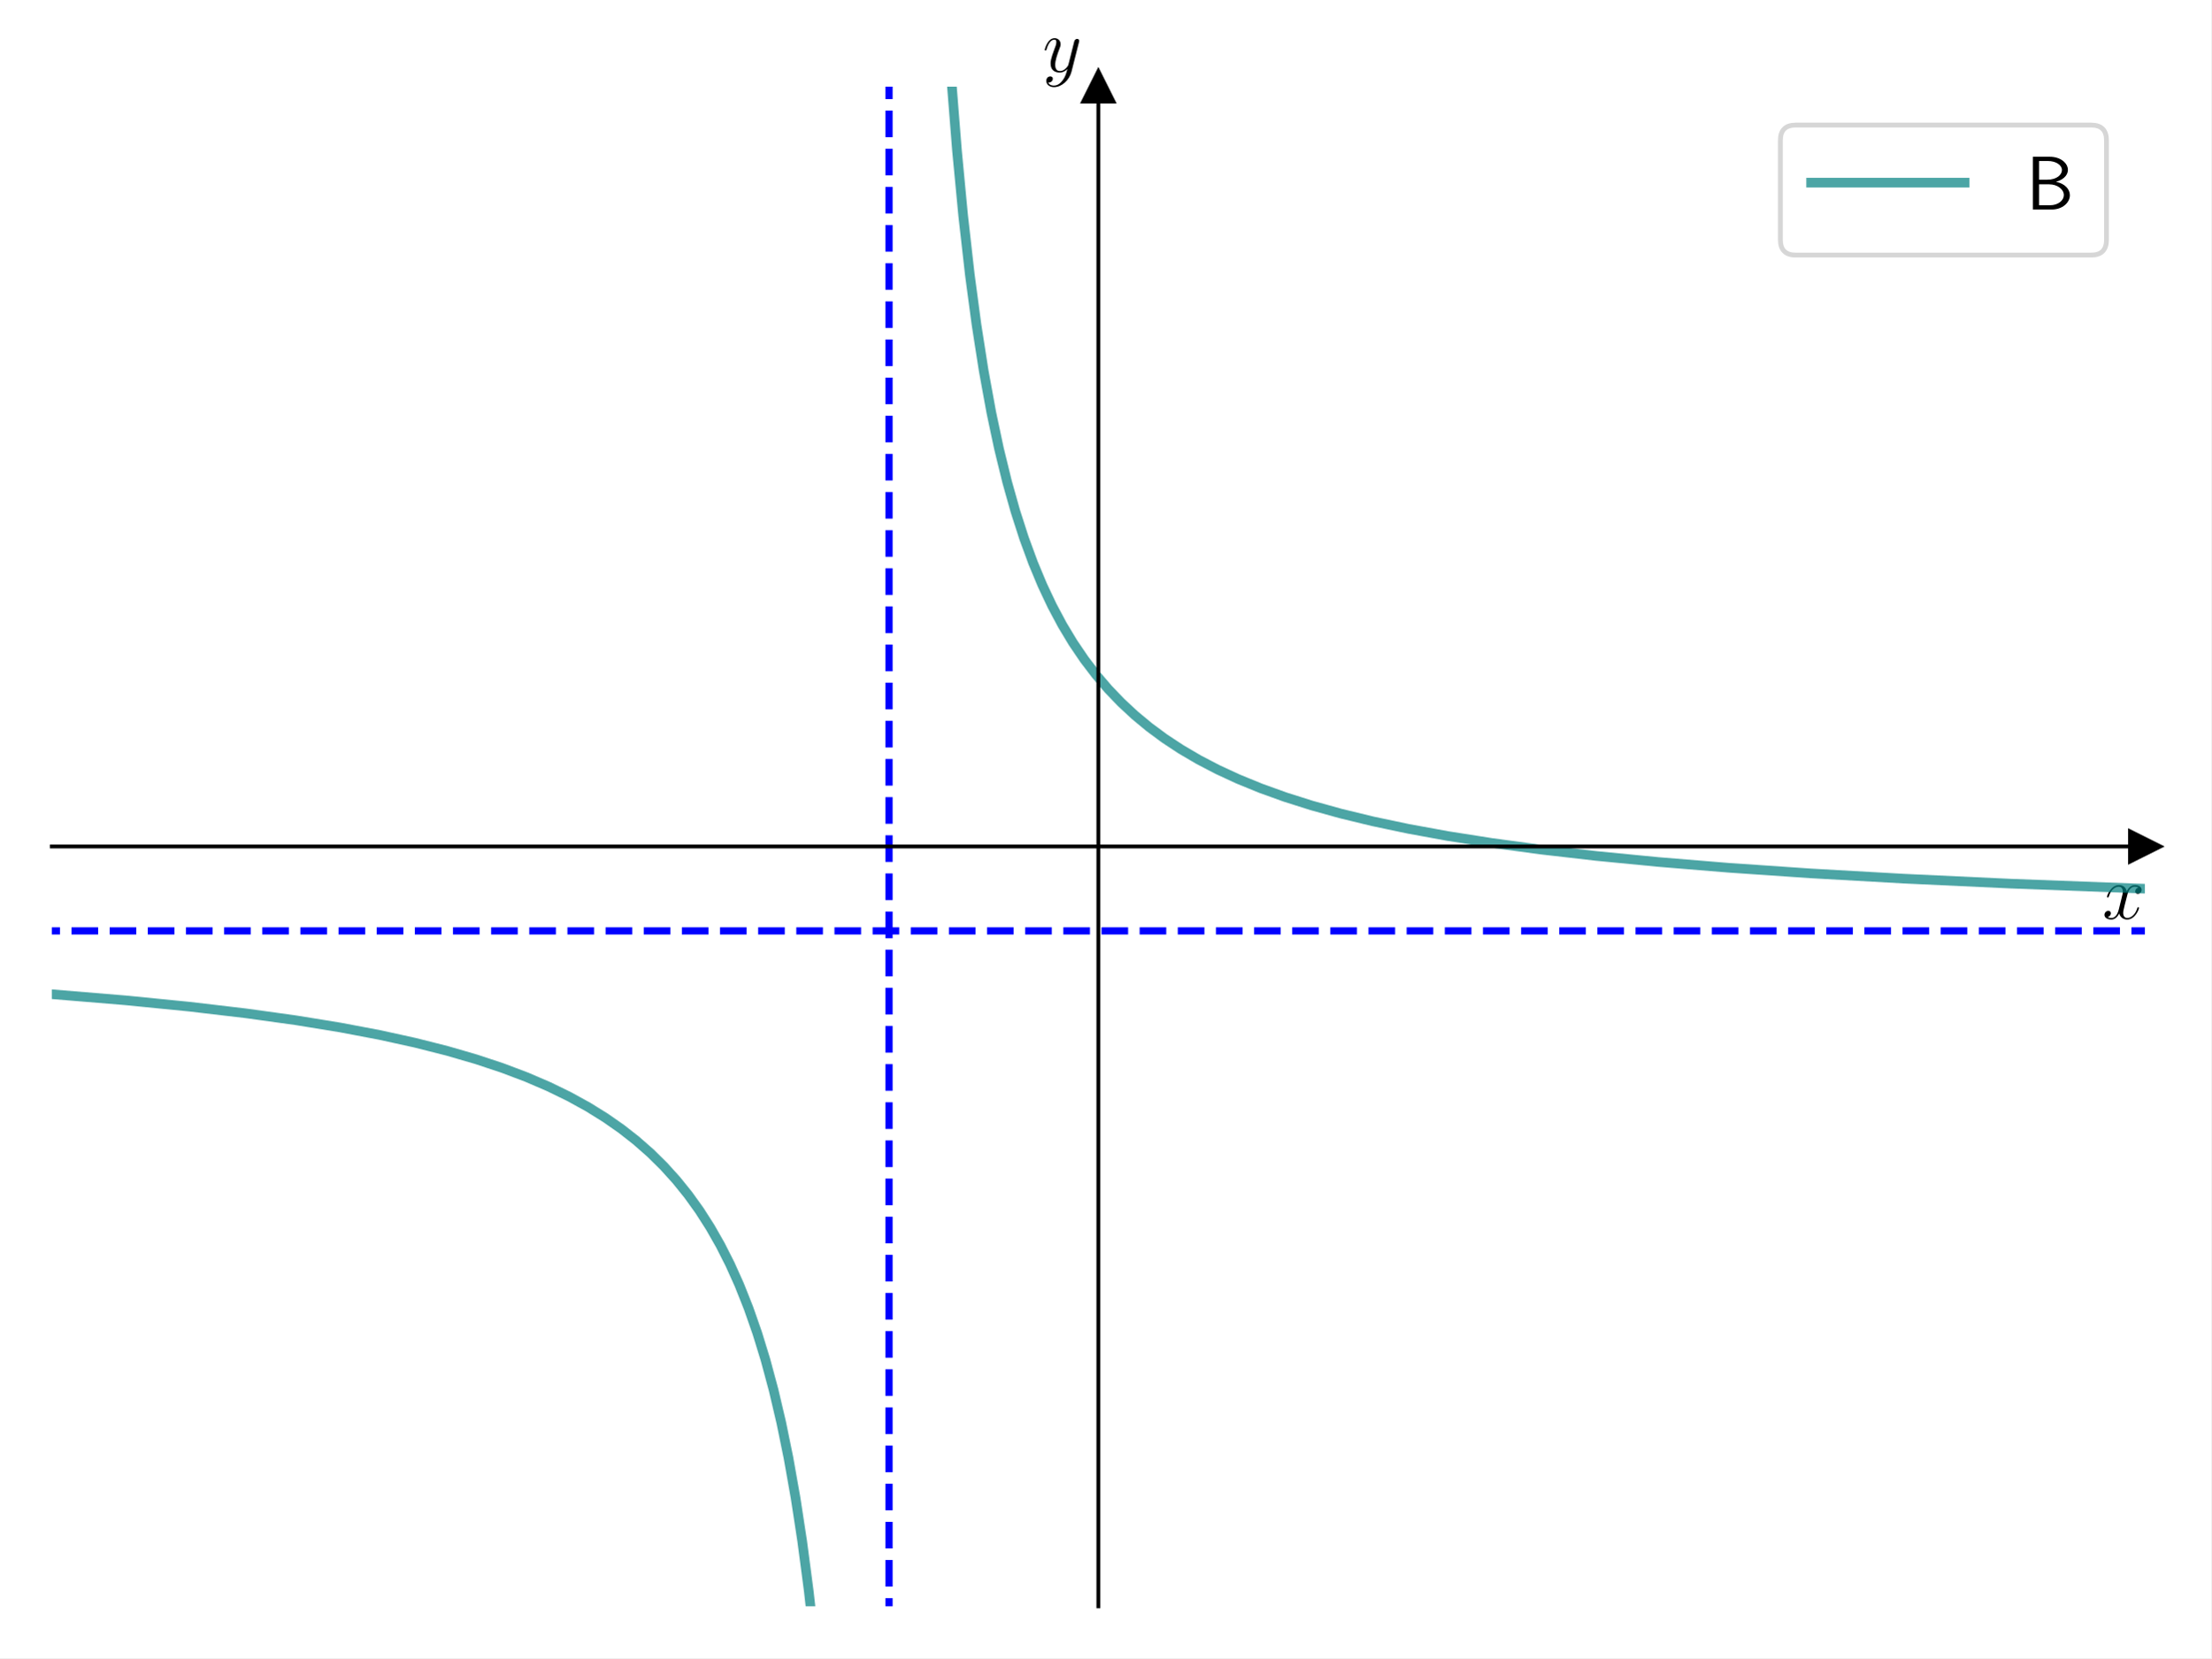
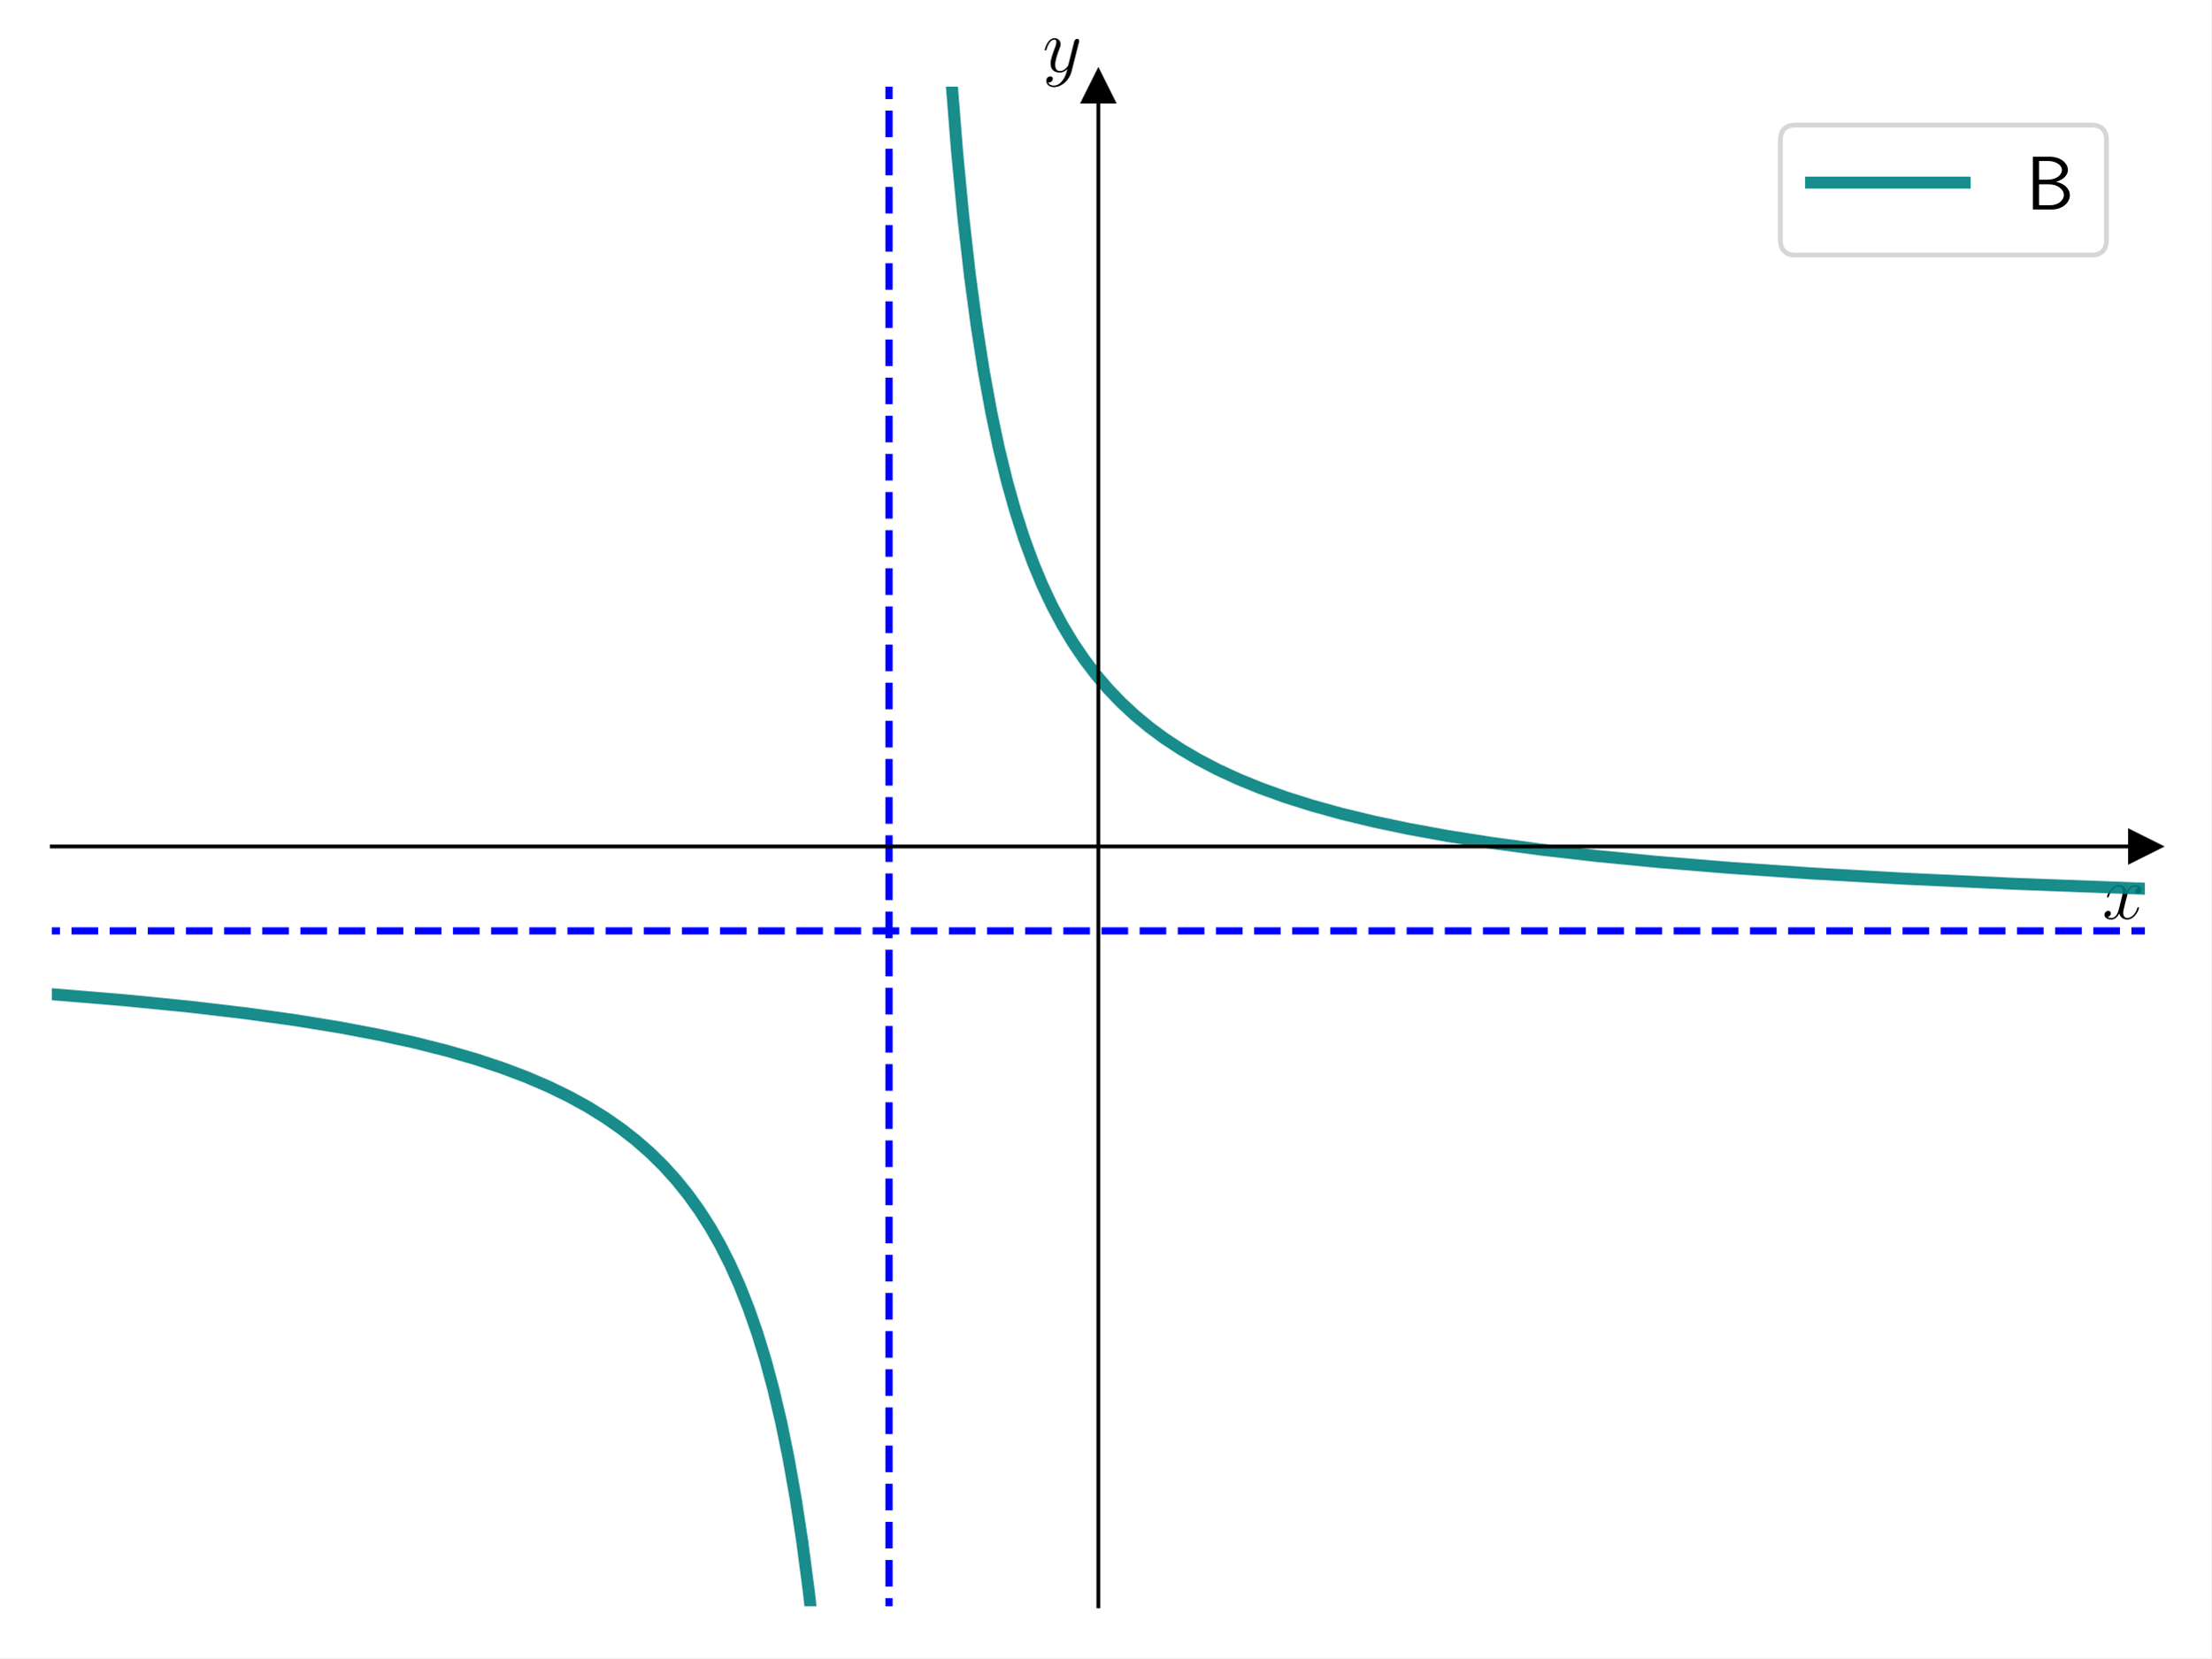
<svg xmlns="http://www.w3.org/2000/svg" xmlns:xlink="http://www.w3.org/1999/xlink" width="460.8pt" height="345.6pt" viewBox="0 0 460.8 345.6" version="1.1">
  <defs>
    <style type="text/css">*{stroke-linejoin: round; stroke-linecap: butt}</style>
  </defs>
  <g id="figure_1">
    <g id="patch_1">
      <path d="M 0 345.6  L 460.8 345.6  L 460.8 0  L 0 0  z " style="fill: #ffffff" />
    </g>
    <g id="axes_1">
      <g id="patch_2">
        <path d="M 10.8 334.8  L 447 334.8  L 447 18.065  L 10.8 18.065  z " style="fill: #ffffff" />
      </g>
      <g id="matplotlib.axis_1">
        <g id="text_1">
          <g transform="translate(438.1306 191.5019) scale(0.16 -0.16)">
            <defs>
              <path id="CMMI12-78" d="M 3034 2606  C 2829 2567 2752 2414 2752 2293  C 2752 2139 2874 2088 2963 2088  C 3155 2088 3290 2254 3290 2427  C 3290 2695 2982 2816 2714 2816  C 2323 2816 2106 2433 2048 2312  C 1901 2816 1504 2816 1389 2816  C 736 2816 390 1980 390 1839  C 390 1814 416 1782 461 1782  C 512 1782 525 1820 538 1846  C 755 2555 1184 2689 1370 2689  C 1658 2689 1715 2420 1715 2267  C 1715 2127 1677 1980 1600 1673  L 1382 798  C 1286 415 1101 64 762 64  C 730 64 570 64 435 147  C 666 192 717 383 717 460  C 717 588 621 664 499 664  C 346 664 179 530 179 326  C 179 57 480 -64 755 -64  C 1062 -64 1280 179 1414 441  C 1517 64 1837 -64 2074 -64  C 2726 -64 3072 773 3072 913  C 3072 945 3046 971 3008 971  C 2950 971 2944 939 2925 888  C 2752 326 2381 64 2093 64  C 1869 64 1747 230 1747 492  C 1747 632 1773 734 1875 1156  L 2099 2024  C 2195 2408 2413 2689 2707 2689  C 2720 2689 2899 2689 3034 2606  z " transform="scale(0.015625)" />
            </defs>
            <use xlink:href="#CMMI12-78" transform="scale(0.996264)" />
          </g>
        </g>
      </g>
      <g id="matplotlib.axis_2">
        <g id="text_2">
          <g transform="translate(217.2897 14.96506) scale(0.16 -0.16)">
            <defs>
              <path id="CMMI12-79" d="M 1683 -700  C 1510 -939 1261 -1152 947 -1152  C 870 -1152 563 -1152 467 -889  C 486 -895 518 -895 531 -895  C 723 -895 851 -729 851 -582  C 851 -435 730 -384 634 -384  C 531 -384 307 -458 307 -759  C 307 -1071 582 -1286 947 -1286  C 1587 -1286 2234 -700 2413 6  L 3040 2485  C 3046 2517 3059 2556 3059 2594  C 3059 2689 2982 2753 2886 2753  C 2829 2753 2694 2727 2643 2535  L 2170 658  C 2138 543 2138 530 2086 460  C 1958 281 1747 64 1440 64  C 1082 64 1050 415 1050 588  C 1050 952 1222 1443 1395 1903  C 1466 2088 1504 2178 1504 2305  C 1504 2574 1312 2816 998 2816  C 410 2816 173 1890 173 1839  C 173 1814 198 1782 243 1782  C 301 1782 307 1807 333 1897  C 486 2433 730 2689 979 2689  C 1037 2689 1146 2689 1146 2478  C 1146 2312 1075 2127 979 1884  C 666 1047 666 837 666 683  C 666 77 1101 -64 1421 -64  C 1606 -64 1837 -6 2061 230  L 2067 224  C 1971 -147 1907 -392 1683 -700  z " transform="scale(0.015625)" />
            </defs>
            <use xlink:href="#CMMI12-79" transform="scale(0.996264)" />
          </g>
        </g>
      </g>
      <g id="line2d_1">
        <defs>
-           <path id="mc21666f7e4" d="M 3 0  L -3 -3  L -3 3  z " style="stroke: #000000; stroke-linejoin: miter" />
+           <path id="mf6ab5f679c" d="M 3 0  L -3 -3  L -3 3  z " style="stroke: #000000; stroke-linejoin: miter" />
        </defs>
        <g>
-           <use xlink:href="#mc21666f7e4" x="447" y="176.432" style="stroke: #000000; stroke-linejoin: miter" />
+           <use xlink:href="#mf6ab5f679c" x="447" y="176.432" style="stroke: #000000; stroke-linejoin: miter" />
        </g>
      </g>
      <g id="line2d_2">
        <defs>
-           <path id="m4dc1631d2b" d="M 0 -3  L -3 3  L 3 3  z " style="stroke: #000000; stroke-linejoin: miter" />
+           <path id="m73aeb6c3be" d="M 0 -3  L -3 3  L 3 3  z " style="stroke: #000000; stroke-linejoin: miter" />
        </defs>
        <g>
-           <use xlink:href="#m4dc1631d2b" x="228.9" y="18.065" style="stroke: #000000; stroke-linejoin: miter" />
+           <use xlink:href="#m73aeb6c3be" x="228.9" y="18.065" style="stroke: #000000; stroke-linejoin: miter" />
        </g>
      </g>
      <g id="line2d_3">
-         <path d="M 10.8 207.226  L 26.139 208.498  L 39.454 209.819  L 51.171 211.199  L 61.61 212.648  L 70.877 214.156  L 79.079 215.711  L 86.429 217.323  L 93.14 219.02  L 99.212 220.783  L 104.751 222.623  L 109.757 224.518  L 114.338 226.487  L 118.598 228.561  L 122.54 230.73  L 126.161 232.979  L 129.463 235.283  L 132.553 237.7  L 135.535 240.318  L 138.305 243.047  L 140.968 245.993  L 143.418 249.034  L 145.761 252.296  L 147.998 255.792  L 150.128 259.535  L 152.152 263.537  L 154.07 267.808  L 155.987 272.637  L 157.798 277.816  L 159.502 283.356  L 161.206 289.68  L 162.804 296.48  L 164.296 303.761  L 165.787 312.155  L 167.172 321.189  L 168.556 331.718  L 169.835 343.113  L 170.187 346.6  M 197.087 -1  L 198.169 15.374  L 199.447 31.493  L 200.725 44.945  L 202.11 57.211  L 203.495 67.612  L 204.986 77.179  L 206.584 85.943  L 208.182 93.484  L 209.886 100.448  L 211.59 106.51  L 213.401 112.145  L 215.319 117.372  L 217.236 121.971  L 219.26 126.263  L 221.39 130.261  L 223.627 133.981  L 225.971 137.439  L 228.421 140.653  L 230.977 143.639  L 233.64 146.414  L 236.516 149.086  L 239.499 151.559  L 242.694 153.923  L 246.103 156.17  L 249.831 158.357  L 253.772 160.409  L 258.033 162.378  L 262.72 164.294  L 267.833 166.136  L 273.372 167.889  L 279.444 169.575  L 286.155 171.202  L 293.504 172.752  L 301.707 174.251  L 310.867 175.693  L 321.093 177.074  L 332.597 178.398  L 345.593 179.665  L 360.399 180.88  L 377.336 182.039  L 396.722 183.138  L 419.198 184.185  L 445.402 185.176  L 447 185.23  L 447 185.23  " clip-path="url(#p3d97d264b7)" style="fill: none; stroke: #008080; stroke-opacity: 0.7; stroke-width: 2; stroke-linecap: square" />
+         <path d="M 10.8 207.226  L 26.139 208.498  L 39.454 209.819  L 51.171 211.199  L 61.61 212.648  L 70.877 214.156  L 79.079 215.711  L 86.429 217.323  L 93.14 219.02  L 99.212 220.783  L 104.751 222.623  L 109.757 224.518  L 114.338 226.487  L 118.598 228.561  L 122.54 230.73  L 126.161 232.979  L 129.463 235.283  L 132.553 237.7  L 135.535 240.318  L 138.305 243.047  L 140.968 245.993  L 143.418 249.034  L 145.761 252.296  L 147.998 255.792  L 150.128 259.535  L 152.152 263.537  L 154.07 267.808  L 155.987 272.637  L 157.798 277.816  L 159.502 283.356  L 161.206 289.68  L 162.804 296.48  L 164.296 303.761  L 165.787 312.155  L 167.172 321.189  L 168.556 331.718  L 169.835 343.113  L 170.187 346.6  M 197.087 -1  L 198.169 15.374  L 199.447 31.493  L 200.725 44.945  L 202.11 57.211  L 203.495 67.612  L 204.986 77.179  L 206.584 85.943  L 208.182 93.484  L 209.886 100.448  L 211.59 106.51  L 213.401 112.145  L 215.319 117.372  L 217.236 121.971  L 219.26 126.263  L 221.39 130.261  L 223.627 133.981  L 225.971 137.439  L 228.421 140.653  L 230.977 143.639  L 233.64 146.414  L 236.516 149.086  L 239.499 151.559  L 242.694 153.923  L 246.103 156.17  L 249.831 158.357  L 253.772 160.409  L 258.033 162.378  L 262.72 164.294  L 267.833 166.136  L 273.372 167.889  L 279.444 169.575  L 286.155 171.202  L 293.504 172.752  L 301.707 174.251  L 310.867 175.693  L 321.093 177.074  L 332.597 178.398  L 345.593 179.665  L 360.399 180.88  L 377.336 182.039  L 396.722 183.138  L 419.198 184.185  L 445.402 185.176  L 447 185.23  L 447 185.23  " clip-path="url(#p1d2c952f1b)" style="fill: none; stroke: #008080; stroke-opacity: 0.9; stroke-width: 2.5; stroke-linecap: square" />
      </g>
      <g id="LineCollection_1">
-         <path d="M -1 194.029  L 461.8 194.029  " clip-path="url(#p3d97d264b7)" style="fill: none; stroke-dasharray: 5.55,2.4; stroke-dashoffset: 0; stroke: #0000ff; stroke-width: 1.5" />
+         <path d="M -1 194.029  L 461.8 194.029  " clip-path="url(#p1d2c952f1b)" style="fill: none; stroke-dasharray: 5.55,2.4; stroke-dashoffset: 0; stroke: #0000ff; stroke-width: 1.5" />
      </g>
      <g id="LineCollection_2">
-         <path d="M 185.28 346.6  L 185.28 -1  " clip-path="url(#p3d97d264b7)" style="fill: none; stroke-dasharray: 5.55,2.4; stroke-dashoffset: 0; stroke: #0000ff; stroke-width: 1.5" />
+         <path d="M 185.28 346.6  L 185.28 -1  " clip-path="url(#p1d2c952f1b)" style="fill: none; stroke-dasharray: 5.55,2.4; stroke-dashoffset: 0; stroke: #0000ff; stroke-width: 1.5" />
      </g>
      <g id="patch_3">
        <path d="M 228.9 334.8  L 228.9 18.065  " style="fill: none; stroke: #000000; stroke-width: 0.8; stroke-linejoin: miter; stroke-linecap: square" />
      </g>
      <g id="patch_4">
        <path d="M 447 334.8  L 447 18.065  " style="fill: none" />
      </g>
      <g id="patch_5">
        <path d="M 10.8 176.432  L 447 176.432  " style="fill: none; stroke: #000000; stroke-width: 0.8; stroke-linejoin: miter; stroke-linecap: square" />
      </g>
      <g id="patch_6">
        <path d="M 10.8 18.065  L 447 18.065  " style="fill: none" />
      </g>
      <g id="legend_1">
        <g id="patch_7">
          <path d="M 374.241 53.164  L 435.8 53.164  Q 439 53.164 439 49.964  L 439 29.265  Q 439 26.065 435.8 26.065  L 374.241 26.065  Q 371.041 26.065 371.041 29.265  L 371.041 49.964  Q 371.041 53.164 374.241 53.164  z " style="fill: #ffffff; opacity: 0.8; stroke: #cccccc; stroke-linejoin: miter" />
        </g>
        <g id="line2d_4">
-           <path d="M 377.441 38.065  L 393.441 38.065  L 409.441 38.065  " style="fill: none; stroke: #008080; stroke-opacity: 0.7; stroke-width: 2; stroke-linecap: square" />
+           <path d="M 377.441 38.065  L 393.441 38.065  L 409.441 38.065  " style="fill: none; stroke: #008080; stroke-opacity: 0.9; stroke-width: 2.5; stroke-linecap: square" />
        </g>
        <g id="text_3">
          <g transform="translate(422.2408 43.66453) scale(0.16 -0.16)">
            <defs>
              <path id="CMSS17-42" d="M 570 4416  L 570 0  L 2163 0  C 3034 0 3667 574 3667 1200  C 3667 1685 3251 2176 2502 2317  C 3334 2558 3501 3040 3501 3313  C 3501 3883 2874 4416 1997 4416  L 570 4416  z M 1088 2496  L 1088 4059  L 1824 4059  C 2483 4059 3002 3724 3002 3306  C 3002 2926 2592 2496 1766 2496  L 1088 2496  z M 1088 357  L 1088 2107  L 1939 2107  C 2630 2107 3162 1679 3162 1206  C 3162 772 2694 357 1984 357  L 1088 357  z " transform="scale(0.015625)" />
            </defs>
            <use xlink:href="#CMSS17-42" transform="scale(0.996264)" />
          </g>
        </g>
      </g>
    </g>
  </g>
  <defs>
-     <clipPath id="p3d97d264b7">
+     <clipPath id="p1d2c952f1b">
      <rect x="10.8" y="18.065" width="436.2" height="316.735" />
    </clipPath>
  </defs>
</svg>
